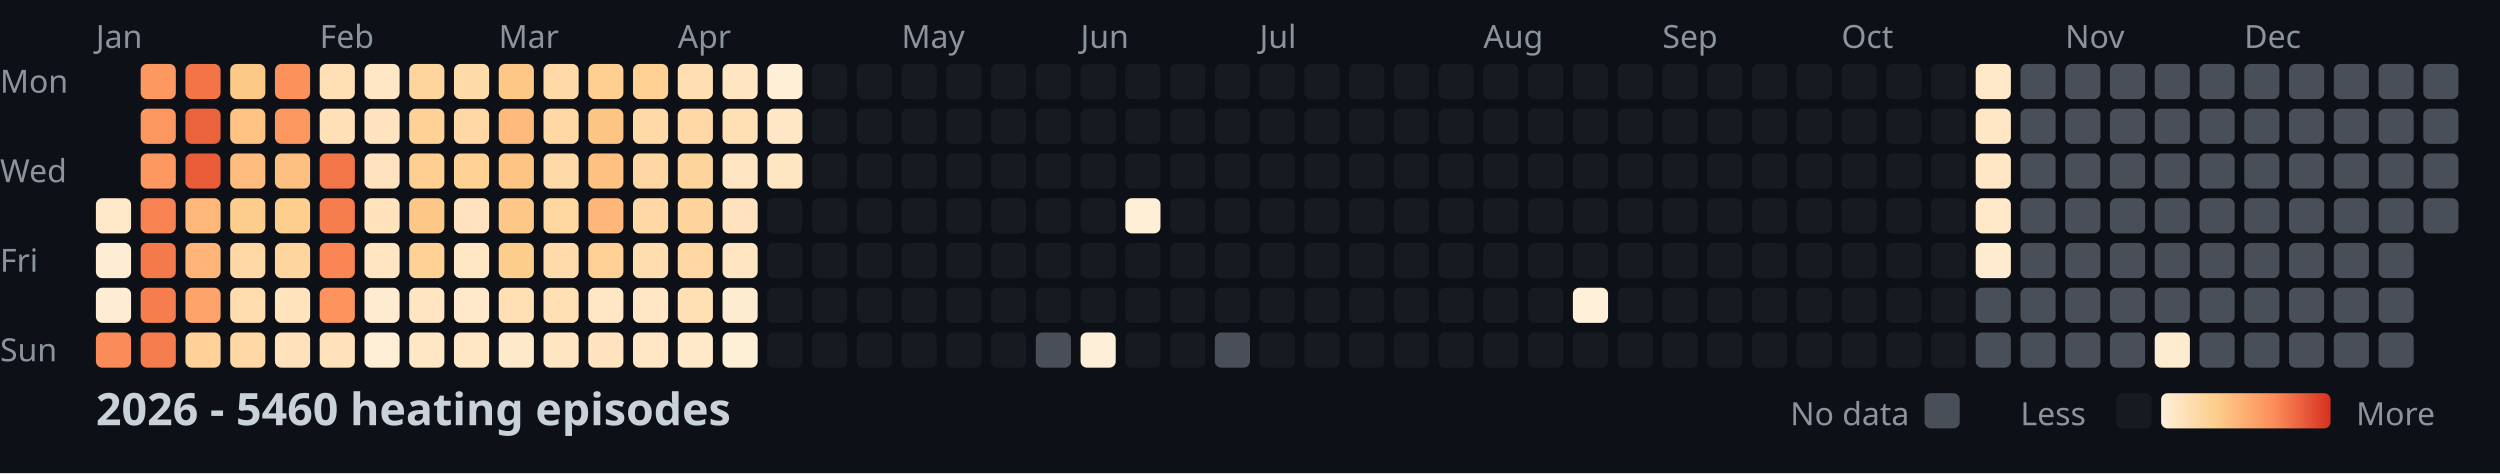
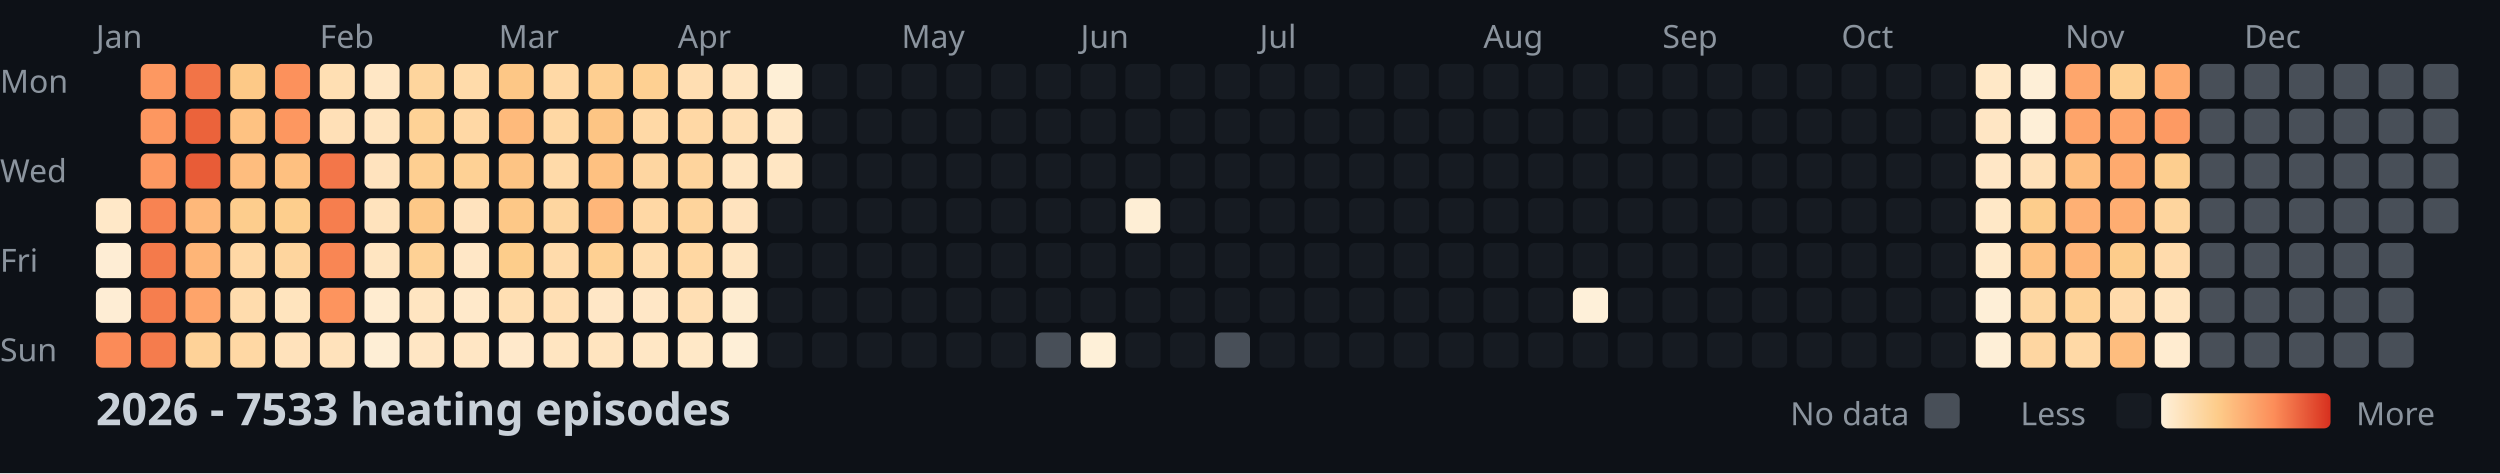
<svg xmlns="http://www.w3.org/2000/svg" width="782" height="148">
  <style>
    .month { font: 10px sans-serif; fill: #8b949e; }
    .day { font: 10px sans-serif; fill: #8b949e; }
    .title { font: bold 14px sans-serif; fill: #c9d1d9; }
    .legend { font: 10px sans-serif; fill: #8b949e; }
  </style>
  <rect width="100%" height="100%" fill="#0d1117" />
  <text x="0" y="29" class="day">Mon</text>
  <text x="0" y="57" class="day">Wed</text>
  <text x="0" y="85" class="day">Fri</text>
  <text x="0" y="113" class="day">Sun</text>
  <text x="30" y="15" class="month">Jan</text>
  <text x="100" y="15" class="month">Feb</text>
  <text x="156" y="15" class="month">Mar</text>
  <text x="212" y="15" class="month">Apr</text>
  <text x="282" y="15" class="month">May</text>
  <text x="338" y="15" class="month">Jun</text>
  <text x="394" y="15" class="month">Jul</text>
  <text x="464" y="15" class="month">Aug</text>
  <text x="520" y="15" class="month">Sep</text>
  <text x="576" y="15" class="month">Oct</text>
  <text x="646" y="15" class="month">Nov</text>
  <text x="702" y="15" class="month">Dec</text>
  <rect x="30" y="62" width="11" height="11" fill="#ffe8c8" rx="2" />
  <rect x="30" y="76" width="11" height="11" fill="#feedd4" rx="2" />
  <rect x="30" y="90" width="11" height="11" fill="#feedd4" rx="2" />
  <rect x="30" y="104" width="11" height="11" fill="#fb8b58" rx="2" />
  <rect x="44" y="20" width="11" height="11" fill="#fd9861" rx="2" />
  <rect x="44" y="34" width="11" height="11" fill="#fd9760" rx="2" />
  <rect x="44" y="48" width="11" height="11" fill="#fd9861" rx="2" />
  <rect x="44" y="62" width="11" height="11" fill="#f88352" rx="2" />
  <rect x="44" y="76" width="11" height="11" fill="#f47a4b" rx="2" />
  <rect x="44" y="90" width="11" height="11" fill="#f67e4e" rx="2" />
  <rect x="44" y="104" width="11" height="11" fill="#f57c4d" rx="2" />
  <rect x="58" y="20" width="11" height="11" fill="#f27447" rx="2" />
  <rect x="58" y="34" width="11" height="11" fill="#eb633b" rx="2" />
  <rect x="58" y="48" width="11" height="11" fill="#e85c37" rx="2" />
  <rect x="58" y="62" width="11" height="11" fill="#feb87a" rx="2" />
  <rect x="58" y="76" width="11" height="11" fill="#feb577" rx="2" />
  <rect x="58" y="90" width="11" height="11" fill="#fea46a" rx="2" />
  <rect x="58" y="104" width="11" height="11" fill="#fed298" rx="2" />
  <rect x="72" y="20" width="11" height="11" fill="#fdc987" rx="2" />
  <rect x="72" y="34" width="11" height="11" fill="#fec282" rx="2" />
  <rect x="72" y="48" width="11" height="11" fill="#febd7e" rx="2" />
  <rect x="72" y="62" width="11" height="11" fill="#fdcd8d" rx="2" />
  <rect x="72" y="76" width="11" height="11" fill="#ffd8a5" rx="2" />
  <rect x="72" y="90" width="11" height="11" fill="#ffdcad" rx="2" />
  <rect x="72" y="104" width="11" height="11" fill="#ffd8a4" rx="2" />
  <rect x="86" y="20" width="11" height="11" fill="#fc915c" rx="2" />
  <rect x="86" y="34" width="11" height="11" fill="#fd9760" rx="2" />
  <rect x="86" y="48" width="11" height="11" fill="#fec080" rx="2" />
  <rect x="86" y="62" width="11" height="11" fill="#fdce8d" rx="2" />
  <rect x="86" y="76" width="11" height="11" fill="#fed59e" rx="2" />
  <rect x="86" y="90" width="11" height="11" fill="#ffe4be" rx="2" />
  <rect x="86" y="104" width="11" height="11" fill="#ffe2bb" rx="2" />
  <rect x="100" y="20" width="11" height="11" fill="#ffdfb3" rx="2" />
  <rect x="100" y="34" width="11" height="11" fill="#ffe0b7" rx="2" />
  <rect x="100" y="48" width="11" height="11" fill="#f37649" rx="2" />
  <rect x="100" y="62" width="11" height="11" fill="#f67e4e" rx="2" />
  <rect x="100" y="76" width="11" height="11" fill="#f98654" rx="2" />
  <rect x="100" y="90" width="11" height="11" fill="#fd945e" rx="2" />
  <rect x="100" y="104" width="11" height="11" fill="#ffe2bb" rx="2" />
  <rect x="114" y="20" width="11" height="11" fill="#ffe7c5" rx="2" />
  <rect x="114" y="34" width="11" height="11" fill="#ffe4bf" rx="2" />
  <rect x="114" y="48" width="11" height="11" fill="#ffe3be" rx="2" />
  <rect x="114" y="62" width="11" height="11" fill="#ffe3bd" rx="2" />
  <rect x="114" y="76" width="11" height="11" fill="#ffe5c1" rx="2" />
  <rect x="114" y="90" width="11" height="11" fill="#ffecd0" rx="2" />
  <rect x="114" y="104" width="11" height="11" fill="#feeed5" rx="2" />
  <rect x="128" y="20" width="11" height="11" fill="#fed59d" rx="2" />
  <rect x="128" y="34" width="11" height="11" fill="#fed296" rx="2" />
  <rect x="128" y="48" width="11" height="11" fill="#fecf91" rx="2" />
  <rect x="128" y="62" width="11" height="11" fill="#fdc887" rx="2" />
  <rect x="128" y="76" width="11" height="11" fill="#fed195" rx="2" />
  <rect x="128" y="90" width="11" height="11" fill="#ffe5c1" rx="2" />
  <rect x="128" y="104" width="11" height="11" fill="#ffe6c4" rx="2" />
  <rect x="142" y="20" width="11" height="11" fill="#ffdbaa" rx="2" />
  <rect x="142" y="34" width="11" height="11" fill="#ffd8a5" rx="2" />
  <rect x="142" y="48" width="11" height="11" fill="#fed195" rx="2" />
  <rect x="142" y="62" width="11" height="11" fill="#ffe3be" rx="2" />
  <rect x="142" y="76" width="11" height="11" fill="#ffe7c6" rx="2" />
  <rect x="142" y="90" width="11" height="11" fill="#ffe9ca" rx="2" />
  <rect x="142" y="104" width="11" height="11" fill="#ffe6c4" rx="2" />
  <rect x="156" y="20" width="11" height="11" fill="#fdc786" rx="2" />
  <rect x="156" y="34" width="11" height="11" fill="#feba7b" rx="2" />
  <rect x="156" y="48" width="11" height="11" fill="#fdc484" rx="2" />
  <rect x="156" y="62" width="11" height="11" fill="#fdc887" rx="2" />
  <rect x="156" y="76" width="11" height="11" fill="#fdcd8b" rx="2" />
  <rect x="156" y="90" width="11" height="11" fill="#ffdfb3" rx="2" />
  <rect x="156" y="104" width="11" height="11" fill="#ffe9cb" rx="2" />
  <rect x="170" y="20" width="11" height="11" fill="#ffd9a6" rx="2" />
  <rect x="170" y="34" width="11" height="11" fill="#ffd8a4" rx="2" />
  <rect x="170" y="48" width="11" height="11" fill="#ffdaa9" rx="2" />
  <rect x="170" y="62" width="11" height="11" fill="#fed6a0" rx="2" />
  <rect x="170" y="76" width="11" height="11" fill="#ffdbab" rx="2" />
  <rect x="170" y="90" width="11" height="11" fill="#ffdfb4" rx="2" />
  <rect x="170" y="104" width="11" height="11" fill="#ffe5c1" rx="2" />
  <rect x="184" y="20" width="11" height="11" fill="#fecf91" rx="2" />
  <rect x="184" y="34" width="11" height="11" fill="#fdc584" rx="2" />
  <rect x="184" y="48" width="11" height="11" fill="#fec181" rx="2" />
  <rect x="184" y="62" width="11" height="11" fill="#feb679" rx="2" />
  <rect x="184" y="76" width="11" height="11" fill="#fed093" rx="2" />
  <rect x="184" y="90" width="11" height="11" fill="#ffe7c6" rx="2" />
  <rect x="184" y="104" width="11" height="11" fill="#ffe4bf" rx="2" />
  <rect x="198" y="20" width="11" height="11" fill="#fed092" rx="2" />
  <rect x="198" y="34" width="11" height="11" fill="#ffd9a6" rx="2" />
  <rect x="198" y="48" width="11" height="11" fill="#fed6a1" rx="2" />
  <rect x="198" y="62" width="11" height="11" fill="#ffd8a5" rx="2" />
  <rect x="198" y="76" width="11" height="11" fill="#ffddaf" rx="2" />
  <rect x="198" y="90" width="11" height="11" fill="#ffe7c6" rx="2" />
  <rect x="198" y="104" width="11" height="11" fill="#ffe7c5" rx="2" />
  <rect x="212" y="20" width="11" height="11" fill="#ffdeb2" rx="2" />
  <rect x="212" y="34" width="11" height="11" fill="#ffd8a5" rx="2" />
  <rect x="212" y="48" width="11" height="11" fill="#fed49d" rx="2" />
  <rect x="212" y="62" width="11" height="11" fill="#fed49c" rx="2" />
  <rect x="212" y="76" width="11" height="11" fill="#ffd7a2" rx="2" />
  <rect x="212" y="90" width="11" height="11" fill="#ffdfb4" rx="2" />
  <rect x="212" y="104" width="11" height="11" fill="#ffe8c7" rx="2" />
  <rect x="226" y="20" width="11" height="11" fill="#ffe5c1" rx="2" />
  <rect x="226" y="34" width="11" height="11" fill="#ffdfb4" rx="2" />
  <rect x="226" y="48" width="11" height="11" fill="#ffe5c1" rx="2" />
  <rect x="226" y="62" width="11" height="11" fill="#ffe3be" rx="2" />
  <rect x="226" y="76" width="11" height="11" fill="#ffe5c1" rx="2" />
  <rect x="226" y="90" width="11" height="11" fill="#feecd0" rx="2" />
  <rect x="226" y="104" width="11" height="11" fill="#feefd7" rx="2" />
  <rect x="240" y="20" width="11" height="11" fill="#feefd6" rx="2" />
  <rect x="240" y="34" width="11" height="11" fill="#ffe7c5" rx="2" />
  <rect x="240" y="48" width="11" height="11" fill="#ffe6c3" rx="2" />
  <rect x="240" y="62" width="11" height="11" fill="#161b22" rx="2" />
  <rect x="240" y="76" width="11" height="11" fill="#161b22" rx="2" />
  <rect x="240" y="90" width="11" height="11" fill="#161b22" rx="2" />
  <rect x="240" y="104" width="11" height="11" fill="#161b22" rx="2" />
  <rect x="254" y="20" width="11" height="11" fill="#161b22" rx="2" />
  <rect x="254" y="34" width="11" height="11" fill="#161b22" rx="2" />
  <rect x="254" y="48" width="11" height="11" fill="#161b22" rx="2" />
  <rect x="254" y="62" width="11" height="11" fill="#161b22" rx="2" />
  <rect x="254" y="76" width="11" height="11" fill="#161b22" rx="2" />
  <rect x="254" y="90" width="11" height="11" fill="#161b22" rx="2" />
  <rect x="254" y="104" width="11" height="11" fill="#161b22" rx="2" />
  <rect x="268" y="20" width="11" height="11" fill="#161b22" rx="2" />
  <rect x="268" y="34" width="11" height="11" fill="#161b22" rx="2" />
  <rect x="268" y="48" width="11" height="11" fill="#161b22" rx="2" />
  <rect x="268" y="62" width="11" height="11" fill="#161b22" rx="2" />
  <rect x="268" y="76" width="11" height="11" fill="#161b22" rx="2" />
  <rect x="268" y="90" width="11" height="11" fill="#161b22" rx="2" />
  <rect x="268" y="104" width="11" height="11" fill="#161b22" rx="2" />
  <rect x="282" y="20" width="11" height="11" fill="#161b22" rx="2" />
  <rect x="282" y="34" width="11" height="11" fill="#161b22" rx="2" />
  <rect x="282" y="48" width="11" height="11" fill="#161b22" rx="2" />
  <rect x="282" y="62" width="11" height="11" fill="#161b22" rx="2" />
  <rect x="282" y="76" width="11" height="11" fill="#161b22" rx="2" />
  <rect x="282" y="90" width="11" height="11" fill="#161b22" rx="2" />
  <rect x="282" y="104" width="11" height="11" fill="#161b22" rx="2" />
  <rect x="296" y="20" width="11" height="11" fill="#161b22" rx="2" />
  <rect x="296" y="34" width="11" height="11" fill="#161b22" rx="2" />
  <rect x="296" y="48" width="11" height="11" fill="#161b22" rx="2" />
  <rect x="296" y="62" width="11" height="11" fill="#161b22" rx="2" />
  <rect x="296" y="76" width="11" height="11" fill="#161b22" rx="2" />
  <rect x="296" y="90" width="11" height="11" fill="#161b22" rx="2" />
  <rect x="296" y="104" width="11" height="11" fill="#161b22" rx="2" />
  <rect x="310" y="20" width="11" height="11" fill="#161b22" rx="2" />
  <rect x="310" y="34" width="11" height="11" fill="#161b22" rx="2" />
  <rect x="310" y="48" width="11" height="11" fill="#161b22" rx="2" />
  <rect x="310" y="62" width="11" height="11" fill="#161b22" rx="2" />
  <rect x="310" y="76" width="11" height="11" fill="#161b22" rx="2" />
  <rect x="310" y="90" width="11" height="11" fill="#161b22" rx="2" />
  <rect x="310" y="104" width="11" height="11" fill="#161b22" rx="2" />
  <rect x="324" y="20" width="11" height="11" fill="#161b22" rx="2" />
  <rect x="324" y="34" width="11" height="11" fill="#161b22" rx="2" />
  <rect x="324" y="48" width="11" height="11" fill="#161b22" rx="2" />
  <rect x="324" y="62" width="11" height="11" fill="#161b22" rx="2" />
  <rect x="324" y="76" width="11" height="11" fill="#161b22" rx="2" />
  <rect x="324" y="90" width="11" height="11" fill="#161b22" rx="2" />
  <rect x="324" y="104" width="11" height="11" fill="#484f58" rx="2" />
  <rect x="338" y="20" width="11" height="11" fill="#161b22" rx="2" />
  <rect x="338" y="34" width="11" height="11" fill="#161b22" rx="2" />
  <rect x="338" y="48" width="11" height="11" fill="#161b22" rx="2" />
  <rect x="338" y="62" width="11" height="11" fill="#161b22" rx="2" />
  <rect x="338" y="76" width="11" height="11" fill="#161b22" rx="2" />
  <rect x="338" y="90" width="11" height="11" fill="#161b22" rx="2" />
  <rect x="338" y="104" width="11" height="11" fill="#fef0d8" rx="2" />
  <rect x="352" y="20" width="11" height="11" fill="#161b22" rx="2" />
  <rect x="352" y="34" width="11" height="11" fill="#161b22" rx="2" />
  <rect x="352" y="48" width="11" height="11" fill="#161b22" rx="2" />
  <rect x="352" y="62" width="11" height="11" fill="#feeed5" rx="2" />
  <rect x="352" y="76" width="11" height="11" fill="#161b22" rx="2" />
  <rect x="352" y="90" width="11" height="11" fill="#161b22" rx="2" />
  <rect x="352" y="104" width="11" height="11" fill="#161b22" rx="2" />
  <rect x="366" y="20" width="11" height="11" fill="#161b22" rx="2" />
  <rect x="366" y="34" width="11" height="11" fill="#161b22" rx="2" />
  <rect x="366" y="48" width="11" height="11" fill="#161b22" rx="2" />
  <rect x="366" y="62" width="11" height="11" fill="#161b22" rx="2" />
  <rect x="366" y="76" width="11" height="11" fill="#161b22" rx="2" />
  <rect x="366" y="90" width="11" height="11" fill="#161b22" rx="2" />
  <rect x="366" y="104" width="11" height="11" fill="#161b22" rx="2" />
  <rect x="380" y="20" width="11" height="11" fill="#161b22" rx="2" />
  <rect x="380" y="34" width="11" height="11" fill="#161b22" rx="2" />
  <rect x="380" y="48" width="11" height="11" fill="#161b22" rx="2" />
  <rect x="380" y="62" width="11" height="11" fill="#161b22" rx="2" />
  <rect x="380" y="76" width="11" height="11" fill="#161b22" rx="2" />
  <rect x="380" y="90" width="11" height="11" fill="#161b22" rx="2" />
  <rect x="380" y="104" width="11" height="11" fill="#484f58" rx="2" />
  <rect x="394" y="20" width="11" height="11" fill="#161b22" rx="2" />
  <rect x="394" y="34" width="11" height="11" fill="#161b22" rx="2" />
  <rect x="394" y="48" width="11" height="11" fill="#161b22" rx="2" />
  <rect x="394" y="62" width="11" height="11" fill="#161b22" rx="2" />
  <rect x="394" y="76" width="11" height="11" fill="#161b22" rx="2" />
  <rect x="394" y="90" width="11" height="11" fill="#161b22" rx="2" />
  <rect x="394" y="104" width="11" height="11" fill="#161b22" rx="2" />
  <rect x="408" y="20" width="11" height="11" fill="#161b22" rx="2" />
  <rect x="408" y="34" width="11" height="11" fill="#161b22" rx="2" />
  <rect x="408" y="48" width="11" height="11" fill="#161b22" rx="2" />
  <rect x="408" y="62" width="11" height="11" fill="#161b22" rx="2" />
  <rect x="408" y="76" width="11" height="11" fill="#161b22" rx="2" />
  <rect x="408" y="90" width="11" height="11" fill="#161b22" rx="2" />
  <rect x="408" y="104" width="11" height="11" fill="#161b22" rx="2" />
  <rect x="422" y="20" width="11" height="11" fill="#161b22" rx="2" />
  <rect x="422" y="34" width="11" height="11" fill="#161b22" rx="2" />
  <rect x="422" y="48" width="11" height="11" fill="#161b22" rx="2" />
  <rect x="422" y="62" width="11" height="11" fill="#161b22" rx="2" />
  <rect x="422" y="76" width="11" height="11" fill="#161b22" rx="2" />
  <rect x="422" y="90" width="11" height="11" fill="#161b22" rx="2" />
  <rect x="422" y="104" width="11" height="11" fill="#161b22" rx="2" />
  <rect x="436" y="20" width="11" height="11" fill="#161b22" rx="2" />
  <rect x="436" y="34" width="11" height="11" fill="#161b22" rx="2" />
  <rect x="436" y="48" width="11" height="11" fill="#161b22" rx="2" />
  <rect x="436" y="62" width="11" height="11" fill="#161b22" rx="2" />
  <rect x="436" y="76" width="11" height="11" fill="#161b22" rx="2" />
  <rect x="436" y="90" width="11" height="11" fill="#161b22" rx="2" />
  <rect x="436" y="104" width="11" height="11" fill="#161b22" rx="2" />
  <rect x="450" y="20" width="11" height="11" fill="#161b22" rx="2" />
  <rect x="450" y="34" width="11" height="11" fill="#161b22" rx="2" />
  <rect x="450" y="48" width="11" height="11" fill="#161b22" rx="2" />
  <rect x="450" y="62" width="11" height="11" fill="#161b22" rx="2" />
  <rect x="450" y="76" width="11" height="11" fill="#161b22" rx="2" />
  <rect x="450" y="90" width="11" height="11" fill="#161b22" rx="2" />
  <rect x="450" y="104" width="11" height="11" fill="#161b22" rx="2" />
  <rect x="464" y="20" width="11" height="11" fill="#161b22" rx="2" />
  <rect x="464" y="34" width="11" height="11" fill="#161b22" rx="2" />
  <rect x="464" y="48" width="11" height="11" fill="#161b22" rx="2" />
  <rect x="464" y="62" width="11" height="11" fill="#161b22" rx="2" />
  <rect x="464" y="76" width="11" height="11" fill="#161b22" rx="2" />
  <rect x="464" y="90" width="11" height="11" fill="#161b22" rx="2" />
  <rect x="464" y="104" width="11" height="11" fill="#161b22" rx="2" />
  <rect x="478" y="20" width="11" height="11" fill="#161b22" rx="2" />
  <rect x="478" y="34" width="11" height="11" fill="#161b22" rx="2" />
  <rect x="478" y="48" width="11" height="11" fill="#161b22" rx="2" />
  <rect x="478" y="62" width="11" height="11" fill="#161b22" rx="2" />
  <rect x="478" y="76" width="11" height="11" fill="#161b22" rx="2" />
  <rect x="478" y="90" width="11" height="11" fill="#161b22" rx="2" />
  <rect x="478" y="104" width="11" height="11" fill="#161b22" rx="2" />
  <rect x="492" y="20" width="11" height="11" fill="#161b22" rx="2" />
  <rect x="492" y="34" width="11" height="11" fill="#161b22" rx="2" />
  <rect x="492" y="48" width="11" height="11" fill="#161b22" rx="2" />
  <rect x="492" y="62" width="11" height="11" fill="#161b22" rx="2" />
  <rect x="492" y="76" width="11" height="11" fill="#161b22" rx="2" />
  <rect x="492" y="90" width="11" height="11" fill="#fef0d9" rx="2" />
  <rect x="492" y="104" width="11" height="11" fill="#161b22" rx="2" />
  <rect x="506" y="20" width="11" height="11" fill="#161b22" rx="2" />
  <rect x="506" y="34" width="11" height="11" fill="#161b22" rx="2" />
  <rect x="506" y="48" width="11" height="11" fill="#161b22" rx="2" />
  <rect x="506" y="62" width="11" height="11" fill="#161b22" rx="2" />
  <rect x="506" y="76" width="11" height="11" fill="#161b22" rx="2" />
  <rect x="506" y="90" width="11" height="11" fill="#161b22" rx="2" />
  <rect x="506" y="104" width="11" height="11" fill="#161b22" rx="2" />
  <rect x="520" y="20" width="11" height="11" fill="#161b22" rx="2" />
  <rect x="520" y="34" width="11" height="11" fill="#161b22" rx="2" />
  <rect x="520" y="48" width="11" height="11" fill="#161b22" rx="2" />
  <rect x="520" y="62" width="11" height="11" fill="#161b22" rx="2" />
  <rect x="520" y="76" width="11" height="11" fill="#161b22" rx="2" />
  <rect x="520" y="90" width="11" height="11" fill="#161b22" rx="2" />
  <rect x="520" y="104" width="11" height="11" fill="#161b22" rx="2" />
  <rect x="534" y="20" width="11" height="11" fill="#161b22" rx="2" />
  <rect x="534" y="34" width="11" height="11" fill="#161b22" rx="2" />
  <rect x="534" y="48" width="11" height="11" fill="#161b22" rx="2" />
  <rect x="534" y="62" width="11" height="11" fill="#161b22" rx="2" />
  <rect x="534" y="76" width="11" height="11" fill="#161b22" rx="2" />
  <rect x="534" y="90" width="11" height="11" fill="#161b22" rx="2" />
  <rect x="534" y="104" width="11" height="11" fill="#161b22" rx="2" />
  <rect x="548" y="20" width="11" height="11" fill="#161b22" rx="2" />
  <rect x="548" y="34" width="11" height="11" fill="#161b22" rx="2" />
  <rect x="548" y="48" width="11" height="11" fill="#161b22" rx="2" />
  <rect x="548" y="62" width="11" height="11" fill="#161b22" rx="2" />
  <rect x="548" y="76" width="11" height="11" fill="#161b22" rx="2" />
  <rect x="548" y="90" width="11" height="11" fill="#161b22" rx="2" />
  <rect x="548" y="104" width="11" height="11" fill="#161b22" rx="2" />
  <rect x="562" y="20" width="11" height="11" fill="#161b22" rx="2" />
  <rect x="562" y="34" width="11" height="11" fill="#161b22" rx="2" />
  <rect x="562" y="48" width="11" height="11" fill="#161b22" rx="2" />
  <rect x="562" y="62" width="11" height="11" fill="#161b22" rx="2" />
  <rect x="562" y="76" width="11" height="11" fill="#161b22" rx="2" />
  <rect x="562" y="90" width="11" height="11" fill="#161b22" rx="2" />
  <rect x="562" y="104" width="11" height="11" fill="#161b22" rx="2" />
  <rect x="576" y="20" width="11" height="11" fill="#161b22" rx="2" />
  <rect x="576" y="34" width="11" height="11" fill="#161b22" rx="2" />
  <rect x="576" y="48" width="11" height="11" fill="#161b22" rx="2" />
  <rect x="576" y="62" width="11" height="11" fill="#161b22" rx="2" />
  <rect x="576" y="76" width="11" height="11" fill="#161b22" rx="2" />
  <rect x="576" y="90" width="11" height="11" fill="#161b22" rx="2" />
  <rect x="576" y="104" width="11" height="11" fill="#161b22" rx="2" />
  <rect x="590" y="20" width="11" height="11" fill="#161b22" rx="2" />
  <rect x="590" y="34" width="11" height="11" fill="#161b22" rx="2" />
  <rect x="590" y="48" width="11" height="11" fill="#161b22" rx="2" />
  <rect x="590" y="62" width="11" height="11" fill="#161b22" rx="2" />
  <rect x="590" y="76" width="11" height="11" fill="#161b22" rx="2" />
  <rect x="590" y="90" width="11" height="11" fill="#161b22" rx="2" />
  <rect x="590" y="104" width="11" height="11" fill="#161b22" rx="2" />
  <rect x="604" y="20" width="11" height="11" fill="#161b22" rx="2" />
  <rect x="604" y="34" width="11" height="11" fill="#161b22" rx="2" />
  <rect x="604" y="48" width="11" height="11" fill="#161b22" rx="2" />
  <rect x="604" y="62" width="11" height="11" fill="#161b22" rx="2" />
  <rect x="604" y="76" width="11" height="11" fill="#161b22" rx="2" />
  <rect x="604" y="90" width="11" height="11" fill="#161b22" rx="2" />
  <rect x="604" y="104" width="11" height="11" fill="#161b22" rx="2" />
  <rect x="618" y="20" width="11" height="11" fill="#ffe8c7" rx="2" />
  <rect x="618" y="34" width="11" height="11" fill="#ffe6c4" rx="2" />
  <rect x="618" y="48" width="11" height="11" fill="#ffe7c6" rx="2" />
  <rect x="618" y="62" width="11" height="11" fill="#ffe8c7" rx="2" />
-   <rect x="618" y="76" width="11" height="11" fill="#ffebcf" rx="2" />
-   <rect x="618" y="90" width="11" height="11" fill="#484f58" rx="2" />
-   <rect x="618" y="104" width="11" height="11" fill="#484f58" rx="2" />
-   <rect x="632" y="20" width="11" height="11" fill="#484f58" rx="2" />
-   <rect x="632" y="34" width="11" height="11" fill="#484f58" rx="2" />
-   <rect x="632" y="48" width="11" height="11" fill="#484f58" rx="2" />
-   <rect x="632" y="62" width="11" height="11" fill="#484f58" rx="2" />
-   <rect x="632" y="76" width="11" height="11" fill="#484f58" rx="2" />
-   <rect x="632" y="90" width="11" height="11" fill="#484f58" rx="2" />
-   <rect x="632" y="104" width="11" height="11" fill="#484f58" rx="2" />
-   <rect x="646" y="20" width="11" height="11" fill="#484f58" rx="2" />
-   <rect x="646" y="34" width="11" height="11" fill="#484f58" rx="2" />
-   <rect x="646" y="48" width="11" height="11" fill="#484f58" rx="2" />
-   <rect x="646" y="62" width="11" height="11" fill="#484f58" rx="2" />
-   <rect x="646" y="76" width="11" height="11" fill="#484f58" rx="2" />
-   <rect x="646" y="90" width="11" height="11" fill="#484f58" rx="2" />
-   <rect x="646" y="104" width="11" height="11" fill="#484f58" rx="2" />
-   <rect x="660" y="20" width="11" height="11" fill="#484f58" rx="2" />
-   <rect x="660" y="34" width="11" height="11" fill="#484f58" rx="2" />
-   <rect x="660" y="48" width="11" height="11" fill="#484f58" rx="2" />
-   <rect x="660" y="62" width="11" height="11" fill="#484f58" rx="2" />
-   <rect x="660" y="76" width="11" height="11" fill="#484f58" rx="2" />
-   <rect x="660" y="90" width="11" height="11" fill="#484f58" rx="2" />
-   <rect x="660" y="104" width="11" height="11" fill="#484f58" rx="2" />
-   <rect x="674" y="20" width="11" height="11" fill="#484f58" rx="2" />
-   <rect x="674" y="34" width="11" height="11" fill="#484f58" rx="2" />
-   <rect x="674" y="48" width="11" height="11" fill="#484f58" rx="2" />
-   <rect x="674" y="62" width="11" height="11" fill="#484f58" rx="2" />
-   <rect x="674" y="76" width="11" height="11" fill="#484f58" rx="2" />
-   <rect x="674" y="90" width="11" height="11" fill="#484f58" rx="2" />
-   <rect x="674" y="104" width="11" height="11" fill="#feecd1" rx="2" />
+   <rect x="618" y="76" width="11" height="11" fill="#ffeacb" rx="2" />
+   <rect x="618" y="90" width="11" height="11" fill="#feefd7" rx="2" />
+   <rect x="618" y="104" width="11" height="11" fill="#feefd7" rx="2" />
+   <rect x="632" y="20" width="11" height="11" fill="#feefd7" rx="2" />
+   <rect x="632" y="34" width="11" height="11" fill="#feefd7" rx="2" />
+   <rect x="632" y="48" width="11" height="11" fill="#ffe1b9" rx="2" />
+   <rect x="632" y="62" width="11" height="11" fill="#fdcd8c" rx="2" />
+   <rect x="632" y="76" width="11" height="11" fill="#fec282" rx="2" />
+   <rect x="632" y="90" width="11" height="11" fill="#fed7a2" rx="2" />
+   <rect x="632" y="104" width="11" height="11" fill="#fed6a1" rx="2" />
+   <rect x="646" y="20" width="11" height="11" fill="#fea66c" rx="2" />
+   <rect x="646" y="34" width="11" height="11" fill="#fea46a" rx="2" />
+   <rect x="646" y="48" width="11" height="11" fill="#febe7f" rx="2" />
+   <rect x="646" y="62" width="11" height="11" fill="#feb074" rx="2" />
+   <rect x="646" y="76" width="11" height="11" fill="#feb577" rx="2" />
+   <rect x="646" y="90" width="11" height="11" fill="#fed297" rx="2" />
+   <rect x="646" y="104" width="11" height="11" fill="#ffd9a6" rx="2" />
+   <rect x="660" y="20" width="11" height="11" fill="#fed092" rx="2" />
+   <rect x="660" y="34" width="11" height="11" fill="#fea46a" rx="2" />
+   <rect x="660" y="48" width="11" height="11" fill="#feaa6e" rx="2" />
+   <rect x="660" y="62" width="11" height="11" fill="#fead71" rx="2" />
+   <rect x="660" y="76" width="11" height="11" fill="#fdcc8b" rx="2" />
+   <rect x="660" y="90" width="11" height="11" fill="#ffdbac" rx="2" />
+   <rect x="660" y="104" width="11" height="11" fill="#febd7e" rx="2" />
+   <rect x="674" y="20" width="11" height="11" fill="#feaa6e" rx="2" />
+   <rect x="674" y="34" width="11" height="11" fill="#fd9a63" rx="2" />
+   <rect x="674" y="48" width="11" height="11" fill="#fdce8f" rx="2" />
+   <rect x="674" y="62" width="11" height="11" fill="#fed59e" rx="2" />
+   <rect x="674" y="76" width="11" height="11" fill="#ffdbac" rx="2" />
+   <rect x="674" y="90" width="11" height="11" fill="#ffe5c1" rx="2" />
+   <rect x="674" y="104" width="11" height="11" fill="#ffecd0" rx="2" />
  <rect x="688" y="20" width="11" height="11" fill="#484f58" rx="2" />
  <rect x="688" y="34" width="11" height="11" fill="#484f58" rx="2" />
  <rect x="688" y="48" width="11" height="11" fill="#484f58" rx="2" />
  <rect x="688" y="62" width="11" height="11" fill="#484f58" rx="2" />
  <rect x="688" y="76" width="11" height="11" fill="#484f58" rx="2" />
  <rect x="688" y="90" width="11" height="11" fill="#484f58" rx="2" />
  <rect x="688" y="104" width="11" height="11" fill="#484f58" rx="2" />
  <rect x="702" y="20" width="11" height="11" fill="#484f58" rx="2" />
  <rect x="702" y="34" width="11" height="11" fill="#484f58" rx="2" />
  <rect x="702" y="48" width="11" height="11" fill="#484f58" rx="2" />
  <rect x="702" y="62" width="11" height="11" fill="#484f58" rx="2" />
  <rect x="702" y="76" width="11" height="11" fill="#484f58" rx="2" />
  <rect x="702" y="90" width="11" height="11" fill="#484f58" rx="2" />
  <rect x="702" y="104" width="11" height="11" fill="#484f58" rx="2" />
  <rect x="716" y="20" width="11" height="11" fill="#484f58" rx="2" />
  <rect x="716" y="34" width="11" height="11" fill="#484f58" rx="2" />
  <rect x="716" y="48" width="11" height="11" fill="#484f58" rx="2" />
  <rect x="716" y="62" width="11" height="11" fill="#484f58" rx="2" />
  <rect x="716" y="76" width="11" height="11" fill="#484f58" rx="2" />
  <rect x="716" y="90" width="11" height="11" fill="#484f58" rx="2" />
  <rect x="716" y="104" width="11" height="11" fill="#484f58" rx="2" />
  <rect x="730" y="20" width="11" height="11" fill="#484f58" rx="2" />
  <rect x="730" y="34" width="11" height="11" fill="#484f58" rx="2" />
  <rect x="730" y="48" width="11" height="11" fill="#484f58" rx="2" />
  <rect x="730" y="62" width="11" height="11" fill="#484f58" rx="2" />
  <rect x="730" y="76" width="11" height="11" fill="#484f58" rx="2" />
  <rect x="730" y="90" width="11" height="11" fill="#484f58" rx="2" />
  <rect x="730" y="104" width="11" height="11" fill="#484f58" rx="2" />
  <rect x="744" y="20" width="11" height="11" fill="#484f58" rx="2" />
  <rect x="744" y="34" width="11" height="11" fill="#484f58" rx="2" />
  <rect x="744" y="48" width="11" height="11" fill="#484f58" rx="2" />
  <rect x="744" y="62" width="11" height="11" fill="#484f58" rx="2" />
  <rect x="744" y="76" width="11" height="11" fill="#484f58" rx="2" />
  <rect x="744" y="90" width="11" height="11" fill="#484f58" rx="2" />
  <rect x="744" y="104" width="11" height="11" fill="#484f58" rx="2" />
  <rect x="758" y="20" width="11" height="11" fill="#484f58" rx="2" />
  <rect x="758" y="34" width="11" height="11" fill="#484f58" rx="2" />
  <rect x="758" y="48" width="11" height="11" fill="#484f58" rx="2" />
  <rect x="758" y="62" width="11" height="11" fill="#484f58" rx="2" />
-   <text x="30" y="133" class="title">2026 - 5460 heating episodes</text>
+   <text x="30" y="133" class="title">2026 - 7533 heating episodes</text>
  <defs>
    <linearGradient id="legend-gradient" x1="0" y1="0" x2="1" y2="0">
      <stop offset="0%" stop-color="#fef0d9" />
      <stop offset="33.333%" stop-color="#fdcc8a" />
      <stop offset="66.667%" stop-color="#fc8d59" />
      <stop offset="100%" stop-color="#d7301f" />
    </linearGradient>
  </defs>
  <text x="560" y="133" class="legend">No data</text>
  <rect x="602" y="123" width="11" height="11" fill="#484f58" rx="2" />
  <text x="632" y="133" class="legend">Less</text>
  <rect x="662" y="123" width="11" height="11" fill="#161b22" rx="2" />
  <rect x="676" y="123" width="53" height="11" fill="url(#legend-gradient)" rx="2" />
  <text x="737" y="133" class="legend">More</text>
</svg>
